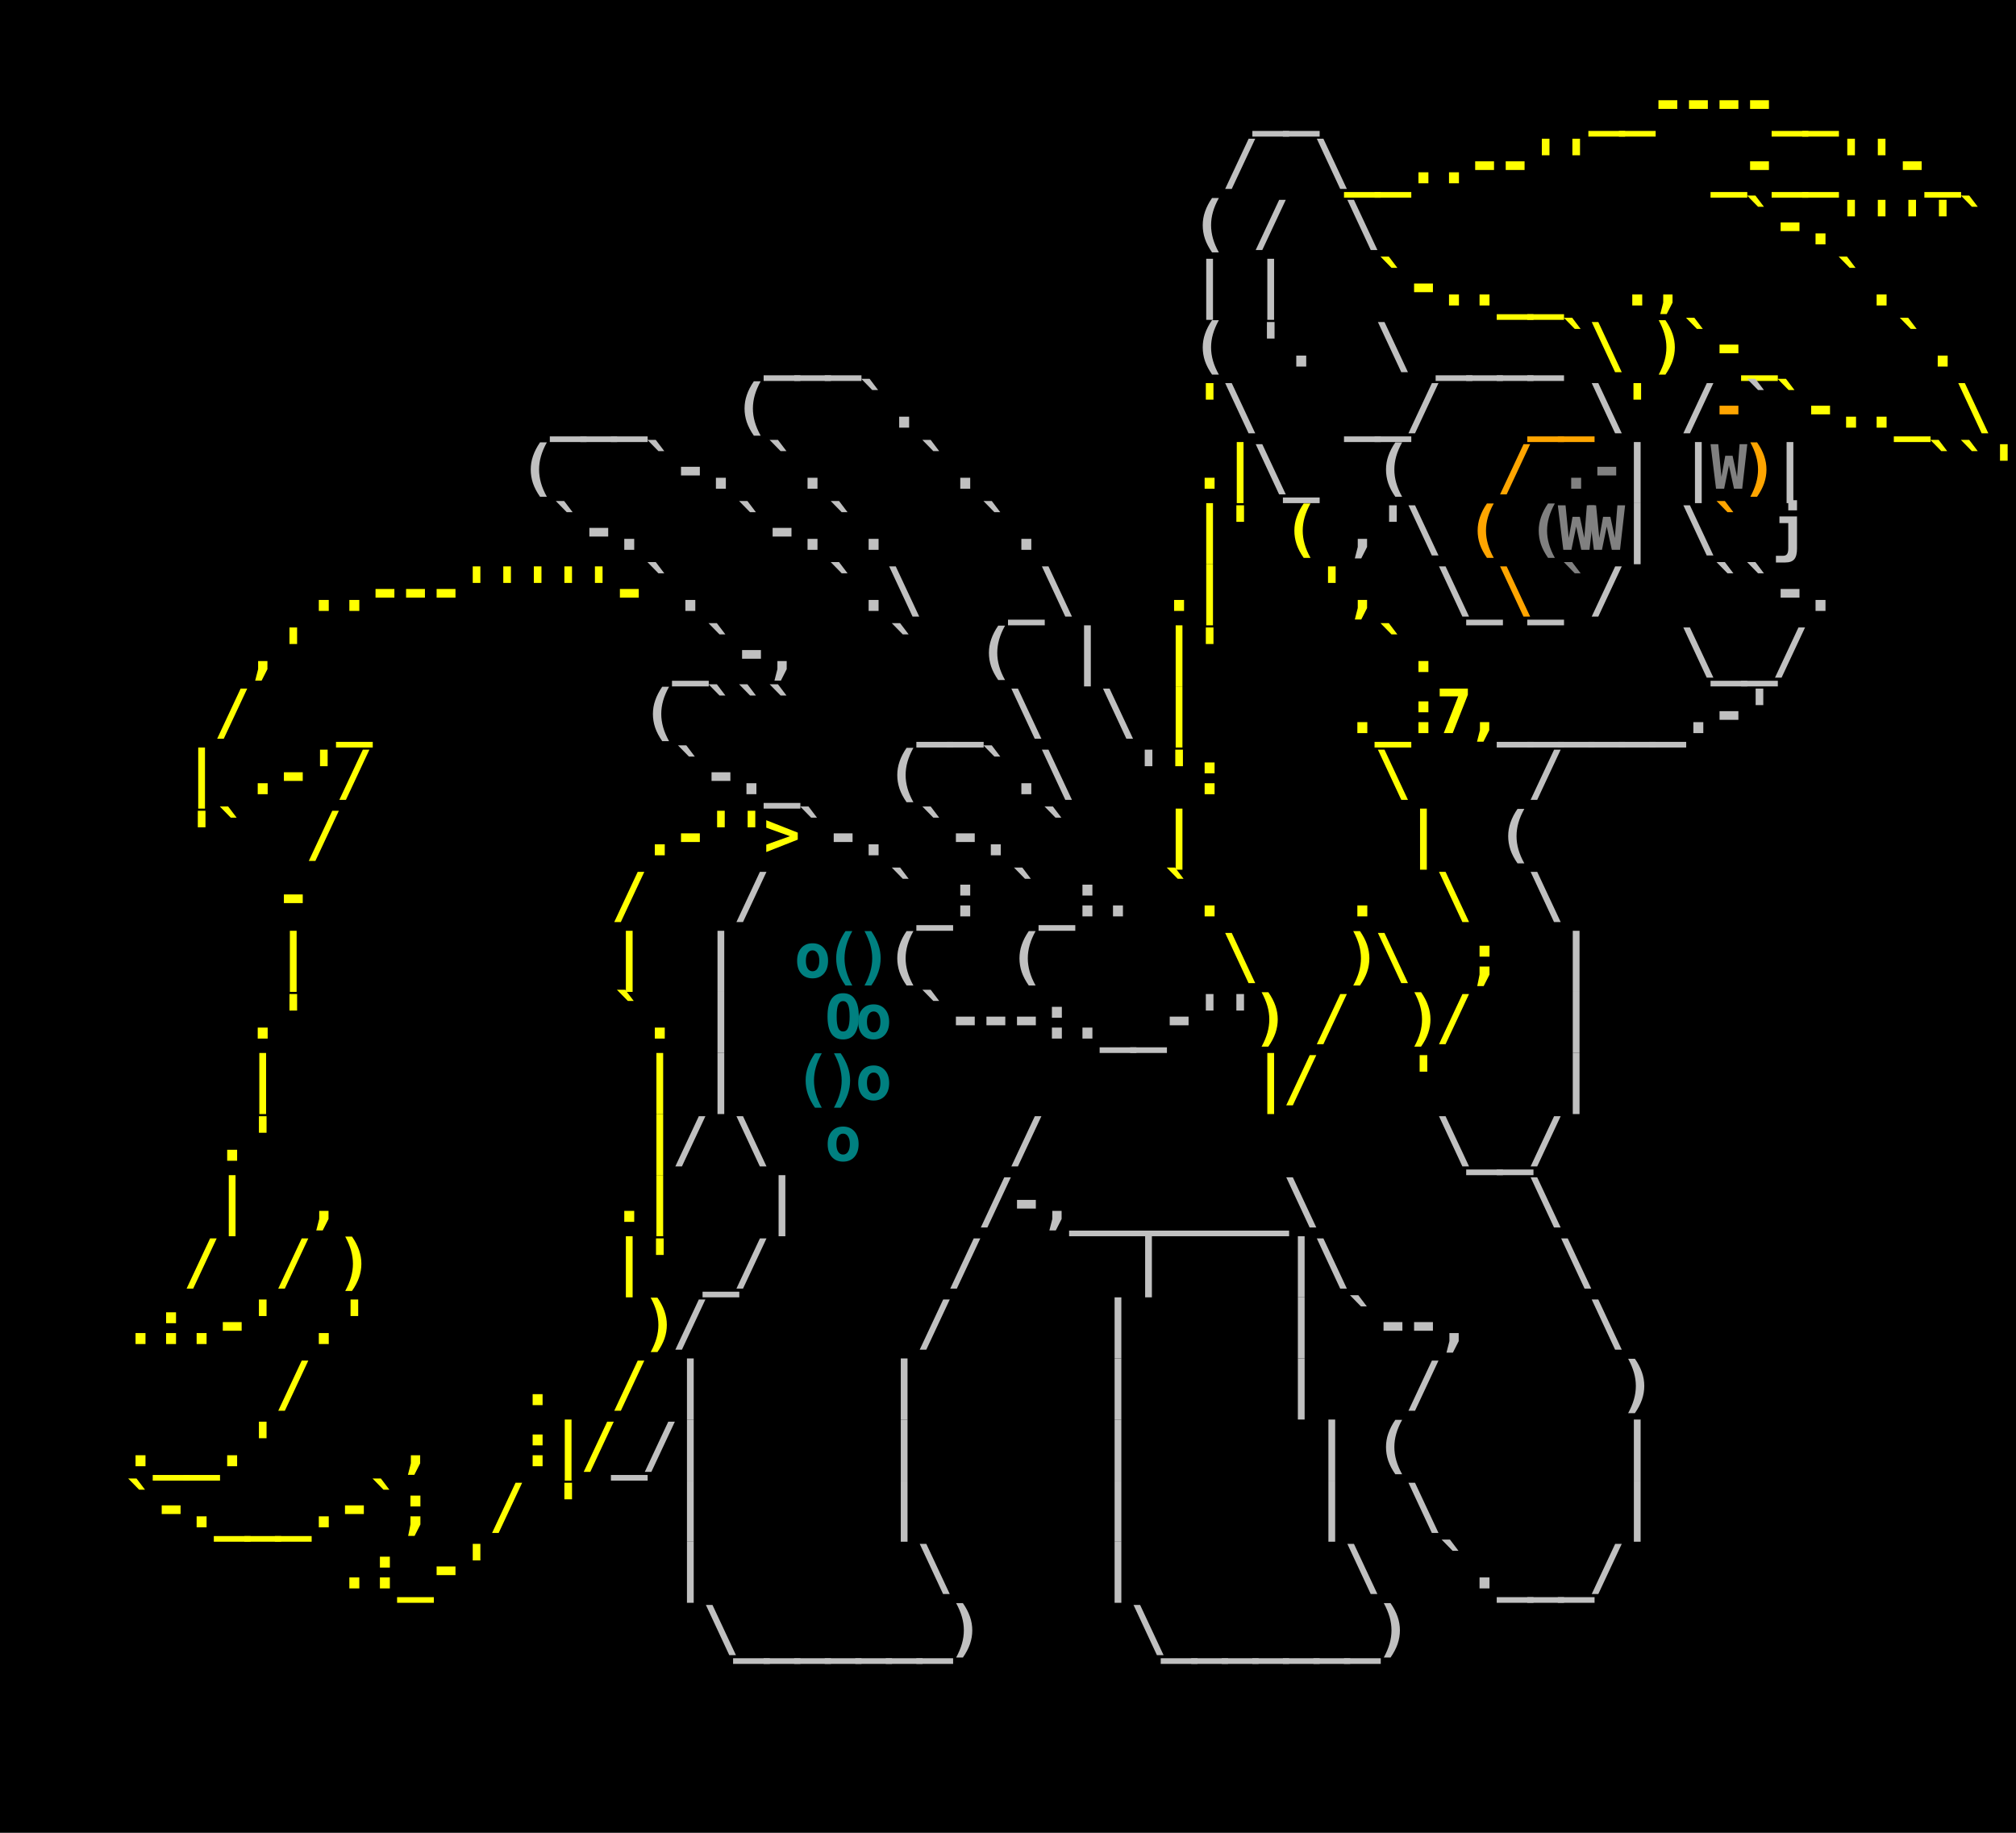
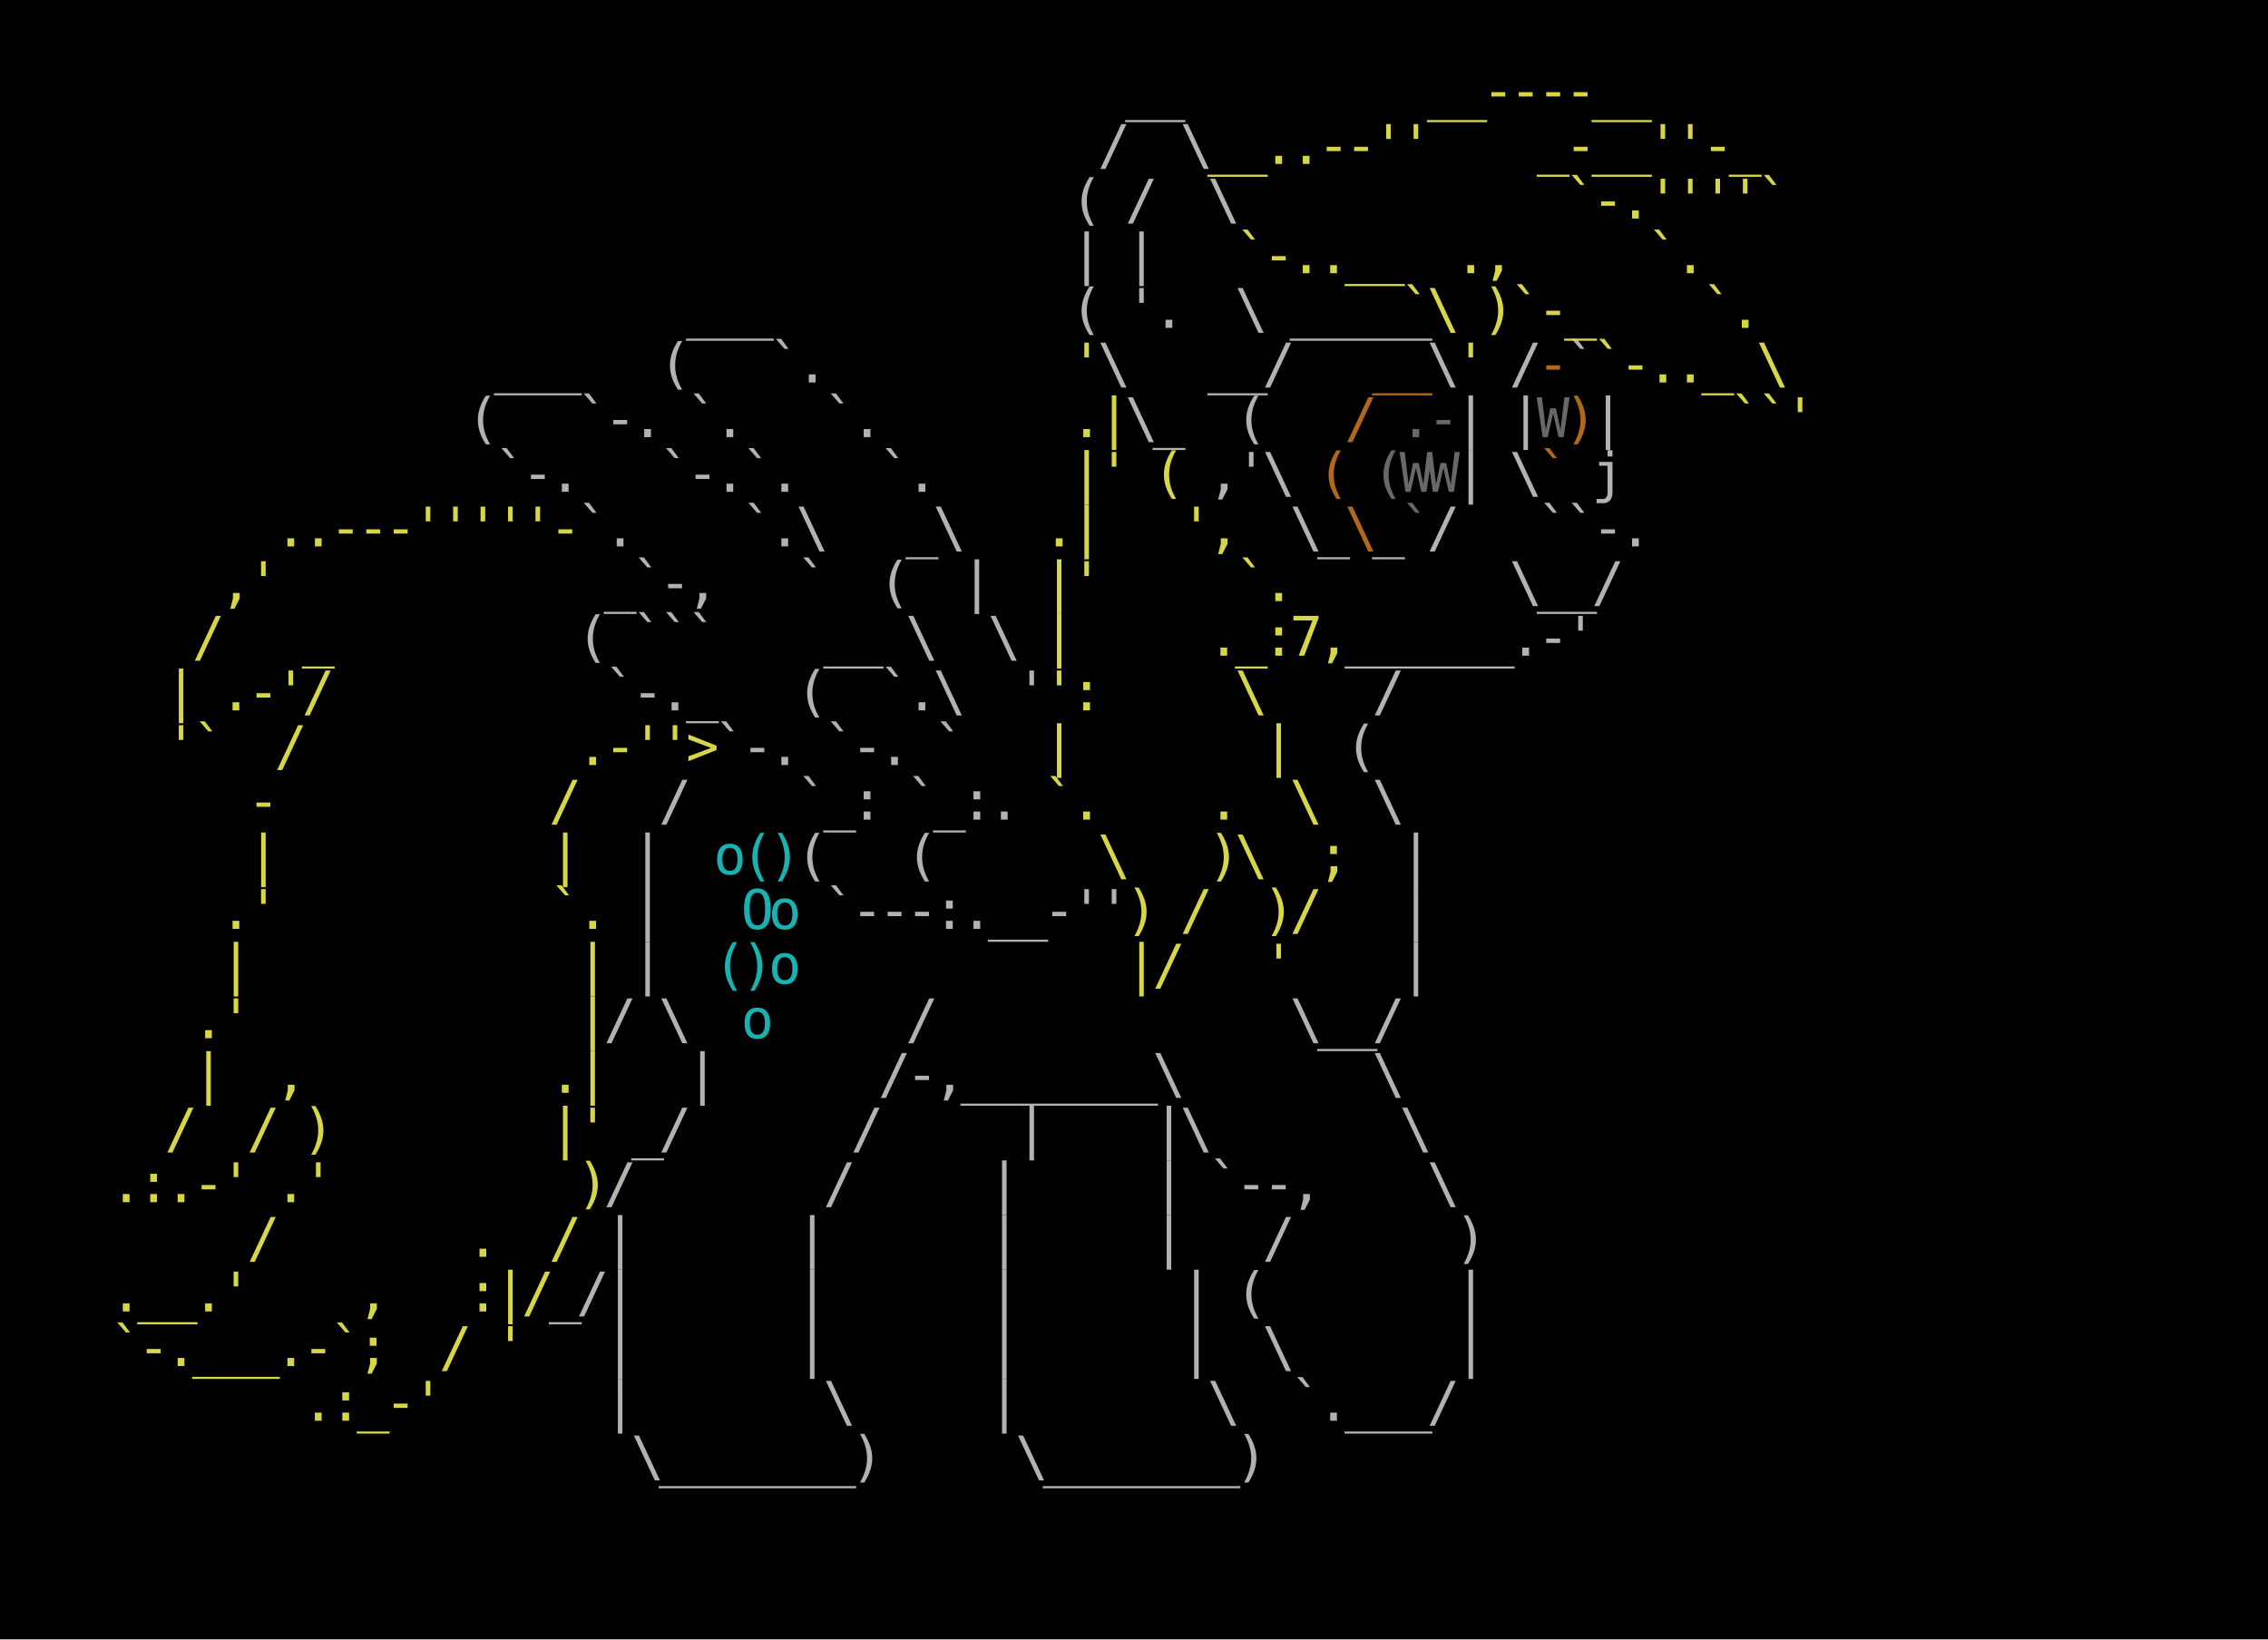
- <svg xmlns="http://www.w3.org/2000/svg" width="396" height="360">
-   <rect style="fill:black;stroke:none;" width="396" height="360" x="0" y="0" />
-   <text y="0" x="0" style="font-family:monospace;font-size:12px;font-weight:bold;">
-     <tspan x="246" y="24" style="fill:silver;">_</tspan>
-     <tspan x="252" y="24" style="fill:silver;">_</tspan>
-     <tspan x="312" y="24" style="fill:yellow;">_</tspan>
-     <tspan x="318" y="24" style="fill:yellow;">_</tspan>
-     <tspan x="324" y="24" style="fill:yellow;">-</tspan>
-     <tspan x="330" y="24" style="fill:yellow;">-</tspan>
-     <tspan x="336" y="24" style="fill:yellow;">-</tspan>
-     <tspan x="342" y="24" style="fill:yellow;">-</tspan>
-     <tspan x="348" y="24" style="fill:yellow;">_</tspan>
-     <tspan x="354" y="24" style="fill:yellow;">_</tspan>
-     <tspan x="240" y="36" style="fill:silver;">/</tspan>
-     <tspan x="258" y="36" style="fill:silver;">\</tspan>
-     <tspan x="264" y="36" style="fill:yellow;">_</tspan>
-     <tspan x="270" y="36" style="fill:yellow;">_</tspan>
-     <tspan x="276" y="36" style="fill:yellow;">.</tspan>
-     <tspan x="282" y="36" style="fill:yellow;">.</tspan>
-     <tspan x="288" y="36" style="fill:yellow;">-</tspan>
-     <tspan x="294" y="36" style="fill:yellow;">-</tspan>
-     <tspan x="300" y="36" style="fill:yellow;">'</tspan>
-     <tspan x="306" y="36" style="fill:yellow;">'</tspan>
-     <tspan x="336" y="36" style="fill:yellow;">_</tspan>
-     <tspan x="342" y="36" style="fill:yellow;">-</tspan>
-     <tspan x="348" y="36" style="fill:yellow;">_</tspan>
-     <tspan x="354" y="36" style="fill:yellow;">_</tspan>
-     <tspan x="360" y="36" style="fill:yellow;">'</tspan>
-     <tspan x="366" y="36" style="fill:yellow;">'</tspan>
-     <tspan x="372" y="36" style="fill:yellow;">-</tspan>
-     <tspan x="378" y="36" style="fill:yellow;">_</tspan>
-     <tspan x="234" y="48" style="fill:silver;">(</tspan>
-     <tspan x="246" y="48" style="fill:silver;">/</tspan>
-     <tspan x="264" y="48" style="fill:silver;">\</tspan>
-     <tspan x="342" y="48" style="fill:yellow;">`</tspan>
-     <tspan x="348" y="48" style="fill:yellow;">-</tspan>
-     <tspan x="354" y="48" style="fill:yellow;">.</tspan>
-     <tspan x="360" y="48" style="fill:yellow;">'</tspan>
-     <tspan x="366" y="48" style="fill:yellow;">'</tspan>
-     <tspan x="372" y="48" style="fill:yellow;">'</tspan>
-     <tspan x="378" y="48" style="fill:yellow;">'</tspan>
-     <tspan x="384" y="48" style="fill:yellow;">`</tspan>
-     <tspan x="234" y="60" style="fill:silver;">|</tspan>
-     <tspan x="246" y="60" style="fill:silver;">|</tspan>
-     <tspan x="270" y="60" style="fill:yellow;">`</tspan>
-     <tspan x="276" y="60" style="fill:yellow;">-</tspan>
-     <tspan x="282" y="60" style="fill:yellow;">.</tspan>
-     <tspan x="288" y="60" style="fill:yellow;">.</tspan>
-     <tspan x="294" y="60" style="fill:yellow;">_</tspan>
-     <tspan x="300" y="60" style="fill:yellow;">_</tspan>
-     <tspan x="318" y="60" style="fill:yellow;">.</tspan>
-     <tspan x="324" y="60" style="fill:yellow;">,</tspan>
-     <tspan x="360" y="60" style="fill:yellow;">`</tspan>
-     <tspan x="366" y="60" style="fill:yellow;">.</tspan>
-     <tspan x="150" y="72" style="fill:silver;">_</tspan>
-     <tspan x="156" y="72" style="fill:silver;">_</tspan>
-     <tspan x="162" y="72" style="fill:silver;">_</tspan>
-     <tspan x="234" y="72" style="fill:silver;">(</tspan>
-     <tspan x="246" y="72" style="fill:silver;">'</tspan>
-     <tspan x="252" y="72" style="fill:silver;">.</tspan>
-     <tspan x="270" y="72" style="fill:silver;">\</tspan>
-     <tspan x="282" y="72" style="fill:silver;">_</tspan>
-     <tspan x="288" y="72" style="fill:silver;">_</tspan>
-     <tspan x="294" y="72" style="fill:silver;">_</tspan>
-     <tspan x="300" y="72" style="fill:silver;">_</tspan>
-     <tspan x="306" y="72" style="fill:yellow;">`</tspan>
-     <tspan x="312" y="72" style="fill:yellow;">\</tspan>
-     <tspan x="324" y="72" style="fill:yellow;">)</tspan>
-     <tspan x="330" y="72" style="fill:yellow;">`</tspan>
-     <tspan x="336" y="72" style="fill:yellow;">-</tspan>
-     <tspan x="342" y="72" style="fill:yellow;">_</tspan>
-     <tspan x="372" y="72" style="fill:yellow;">`</tspan>
-     <tspan x="378" y="72" style="fill:yellow;">.</tspan>
-     <tspan x="108" y="84" style="fill:silver;">_</tspan>
-     <tspan x="114" y="84" style="fill:silver;">_</tspan>
-     <tspan x="120" y="84" style="fill:silver;">_</tspan>
-     <tspan x="144" y="84" style="fill:silver;">(</tspan>
-     <tspan x="168" y="84" style="fill:silver;">`</tspan>
-     <tspan x="174" y="84" style="fill:silver;">.</tspan>
-     <tspan x="234" y="84" style="fill:yellow;">'</tspan>
-     <tspan x="240" y="84" style="fill:silver;">\</tspan>
-     <tspan x="264" y="84" style="fill:silver;">_</tspan>
-     <tspan x="270" y="84" style="fill:silver;">_</tspan>
-     <tspan x="276" y="84" style="fill:silver;">/</tspan>
-     <tspan x="300" y="84" style="fill:orange;">_</tspan>
-     <tspan x="306" y="84" style="fill:orange;">_</tspan>
-     <tspan x="312" y="84" style="fill:silver;">\</tspan>
-     <tspan x="318" y="84" style="fill:yellow;">'</tspan>
-     <tspan x="330" y="84" style="fill:silver;">/</tspan>
-     <tspan x="336" y="84" style="fill:orange;">-</tspan>
-     <tspan x="342" y="84" style="fill:silver;">`</tspan>
-     <tspan x="348" y="84" style="fill:yellow;">`</tspan>
-     <tspan x="354" y="84" style="fill:yellow;">-</tspan>
-     <tspan x="360" y="84" style="fill:yellow;">.</tspan>
-     <tspan x="366" y="84" style="fill:yellow;">.</tspan>
-     <tspan x="372" y="84" style="fill:yellow;">_</tspan>
-     <tspan x="384" y="84" style="fill:yellow;">\</tspan>
-     <tspan x="102" y="96" style="fill:silver;">(</tspan>
-     <tspan x="126" y="96" style="fill:silver;">`</tspan>
-     <tspan x="132" y="96" style="fill:silver;">-</tspan>
-     <tspan x="138" y="96" style="fill:silver;">.</tspan>
-     <tspan x="150" y="96" style="fill:silver;">`</tspan>
-     <tspan x="156" y="96" style="fill:silver;">.</tspan>
-     <tspan x="180" y="96" style="fill:silver;">`</tspan>
-     <tspan x="186" y="96" style="fill:silver;">.</tspan>
-     <tspan x="234" y="96" style="fill:yellow;">.</tspan>
-     <tspan x="240" y="96" style="fill:yellow;">|</tspan>
-     <tspan x="246" y="96" style="fill:silver;">\</tspan>
-     <tspan x="252" y="96" style="fill:silver;">_</tspan>
-     <tspan x="270" y="96" style="fill:silver;">(</tspan>
-     <tspan x="294" y="96" style="fill:orange;">/</tspan>
-     <tspan x="306" y="96" style="fill:gray;">.</tspan>
-     <tspan x="312" y="96" style="fill:gray;">-</tspan>
-     <tspan x="318" y="96" style="fill:silver;">|</tspan>
-     <tspan x="330" y="96" style="fill:silver;">|</tspan>
-     <tspan x="336" y="96" style="fill:gray;">W</tspan>
-     <tspan x="342" y="96" style="fill:orange;">)</tspan>
-     <tspan x="348" y="96" style="fill:silver;">|</tspan>
-     <tspan x="378" y="96" style="fill:yellow;">`</tspan>
-     <tspan x="384" y="96" style="fill:yellow;">`</tspan>
-     <tspan x="390" y="96" style="fill:yellow;">'</tspan>
-     <tspan x="108" y="108" style="fill:silver;">`</tspan>
-     <tspan x="114" y="108" style="fill:silver;">-</tspan>
-     <tspan x="120" y="108" style="fill:silver;">.</tspan>
-     <tspan x="144" y="108" style="fill:silver;">`</tspan>
-     <tspan x="150" y="108" style="fill:silver;">-</tspan>
-     <tspan x="156" y="108" style="fill:silver;">.</tspan>
-     <tspan x="162" y="108" style="fill:silver;">`</tspan>
-     <tspan x="168" y="108" style="fill:silver;">.</tspan>
-     <tspan x="192" y="108" style="fill:silver;">`</tspan>
-     <tspan x="198" y="108" style="fill:silver;">.</tspan>
-     <tspan x="234" y="108" style="fill:yellow;">|</tspan>
-     <tspan x="240" y="108" style="fill:yellow;">'</tspan>
-     <tspan x="252" y="108" style="fill:yellow;">(</tspan>
-     <tspan x="264" y="108" style="fill:silver;">,</tspan>
-     <tspan x="270" y="108" style="fill:silver;">'</tspan>
-     <tspan x="276" y="108" style="fill:silver;">\</tspan>
-     <tspan x="288" y="108" style="fill:orange;">(</tspan>
-     <tspan x="300" y="108" style="fill:gray;">(</tspan>
-     <tspan x="306" y="108" style="fill:gray;">W</tspan>
-     <tspan x="312" y="108" style="fill:gray;">W</tspan>
-     <tspan x="318" y="108" style="fill:silver;">|</tspan>
-     <tspan x="330" y="108" style="fill:silver;">\</tspan>
-     <tspan x="336" y="108" style="fill:orange;">`</tspan>
-     <tspan x="348" y="108" style="fill:silver;">j</tspan>
-     <tspan x="60" y="120" style="fill:yellow;">.</tspan>
-     <tspan x="66" y="120" style="fill:yellow;">.</tspan>
-     <tspan x="72" y="120" style="fill:yellow;">-</tspan>
-     <tspan x="78" y="120" style="fill:yellow;">-</tspan>
-     <tspan x="84" y="120" style="fill:yellow;">-</tspan>
-     <tspan x="90" y="120" style="fill:yellow;">'</tspan>
-     <tspan x="96" y="120" style="fill:yellow;">'</tspan>
-     <tspan x="102" y="120" style="fill:yellow;">'</tspan>
-     <tspan x="108" y="120" style="fill:yellow;">'</tspan>
-     <tspan x="114" y="120" style="fill:yellow;">'</tspan>
-     <tspan x="120" y="120" style="fill:yellow;">-</tspan>
-     <tspan x="126" y="120" style="fill:silver;">`</tspan>
-     <tspan x="132" y="120" style="fill:silver;">.</tspan>
-     <tspan x="162" y="120" style="fill:silver;">`</tspan>
-     <tspan x="168" y="120" style="fill:silver;">.</tspan>
-     <tspan x="174" y="120" style="fill:silver;">\</tspan>
-     <tspan x="198" y="120" style="fill:silver;">_</tspan>
-     <tspan x="204" y="120" style="fill:silver;">\</tspan>
-     <tspan x="228" y="120" style="fill:yellow;">.</tspan>
-     <tspan x="234" y="120" style="fill:yellow;">|</tspan>
-     <tspan x="258" y="120" style="fill:yellow;">'</tspan>
-     <tspan x="264" y="120" style="fill:yellow;">,</tspan>
-     <tspan x="282" y="120" style="fill:silver;">\</tspan>
-     <tspan x="288" y="120" style="fill:silver;">_</tspan>
-     <tspan x="294" y="120" style="fill:orange;">\</tspan>
-     <tspan x="300" y="120" style="fill:silver;">_</tspan>
-     <tspan x="306" y="120" style="fill:gray;">`</tspan>
-     <tspan x="312" y="120" style="fill:silver;">/</tspan>
-     <tspan x="336" y="120" style="fill:silver;">`</tspan>
-     <tspan x="342" y="120" style="fill:silver;">`</tspan>
-     <tspan x="348" y="120" style="fill:silver;">-</tspan>
-     <tspan x="354" y="120" style="fill:silver;">.</tspan>
-     <tspan x="48" y="132" style="fill:yellow;">,</tspan>
-     <tspan x="54" y="132" style="fill:yellow;">'</tspan>
-     <tspan x="132" y="132" style="fill:silver;">_</tspan>
-     <tspan x="138" y="132" style="fill:silver;">`</tspan>
-     <tspan x="144" y="132" style="fill:silver;">-</tspan>
-     <tspan x="150" y="132" style="fill:silver;">,</tspan>
-     <tspan x="174" y="132" style="fill:silver;">`</tspan>
-     <tspan x="192" y="132" style="fill:silver;">(</tspan>
-     <tspan x="210" y="132" style="fill:silver;">|</tspan>
-     <tspan x="228" y="132" style="fill:yellow;">|</tspan>
-     <tspan x="234" y="132" style="fill:yellow;">'</tspan>
-     <tspan x="270" y="132" style="fill:yellow;">`</tspan>
-     <tspan x="276" y="132" style="fill:yellow;">.</tspan>
-     <tspan x="330" y="132" style="fill:silver;">\</tspan>
-     <tspan x="336" y="132" style="fill:silver;">_</tspan>
-     <tspan x="342" y="132" style="fill:silver;">_</tspan>
-     <tspan x="348" y="132" style="fill:silver;">/</tspan>
-     <tspan x="42" y="144" style="fill:yellow;">/</tspan>
-     <tspan x="66" y="144" style="fill:yellow;">_</tspan>
-     <tspan x="126" y="144" style="fill:silver;">(</tspan>
-     <tspan x="138" y="144" style="fill:silver;">`</tspan>
-     <tspan x="144" y="144" style="fill:silver;">`</tspan>
-     <tspan x="150" y="144" style="fill:silver;">`</tspan>
-     <tspan x="180" y="144" style="fill:silver;">_</tspan>
-     <tspan x="186" y="144" style="fill:silver;">_</tspan>
-     <tspan x="198" y="144" style="fill:silver;">\</tspan>
-     <tspan x="216" y="144" style="fill:silver;">\</tspan>
-     <tspan x="228" y="144" style="fill:yellow;">|</tspan>
-     <tspan x="264" y="144" style="fill:yellow;">.</tspan>
-     <tspan x="270" y="144" style="fill:yellow;">_</tspan>
-     <tspan x="276" y="144" style="fill:yellow;">:</tspan>
-     <tspan x="282" y="144" style="fill:yellow;">7</tspan>
-     <tspan x="288" y="144" style="fill:yellow;">,</tspan>
-     <tspan x="294" y="144" style="fill:silver;">_</tspan>
-     <tspan x="300" y="144" style="fill:silver;">_</tspan>
-     <tspan x="306" y="144" style="fill:silver;">_</tspan>
-     <tspan x="312" y="144" style="fill:silver;">_</tspan>
-     <tspan x="318" y="144" style="fill:silver;">_</tspan>
-     <tspan x="324" y="144" style="fill:silver;">_</tspan>
-     <tspan x="330" y="144" style="fill:silver;">.</tspan>
-     <tspan x="336" y="144" style="fill:silver;">-</tspan>
-     <tspan x="342" y="144" style="fill:silver;">'</tspan>
-     <tspan x="36" y="156" style="fill:yellow;">|</tspan>
-     <tspan x="48" y="156" style="fill:yellow;">.</tspan>
-     <tspan x="54" y="156" style="fill:yellow;">-</tspan>
-     <tspan x="60" y="156" style="fill:yellow;">'</tspan>
-     <tspan x="66" y="156" style="fill:yellow;">/</tspan>
-     <tspan x="132" y="156" style="fill:silver;">`</tspan>
-     <tspan x="138" y="156" style="fill:silver;">-</tspan>
-     <tspan x="144" y="156" style="fill:silver;">.</tspan>
-     <tspan x="150" y="156" style="fill:silver;">_</tspan>
-     <tspan x="174" y="156" style="fill:silver;">(</tspan>
-     <tspan x="192" y="156" style="fill:silver;">`</tspan>
-     <tspan x="198" y="156" style="fill:silver;">.</tspan>
-     <tspan x="204" y="156" style="fill:silver;">\</tspan>
-     <tspan x="222" y="156" style="fill:silver;">'</tspan>
-     <tspan x="228" y="156" style="fill:yellow;">'</tspan>
-     <tspan x="234" y="156" style="fill:yellow;">:</tspan>
-     <tspan x="270" y="156" style="fill:yellow;">\</tspan>
-     <tspan x="300" y="156" style="fill:silver;">/</tspan>
-     <tspan x="36" y="168" style="fill:yellow;">'</tspan>
-     <tspan x="42" y="168" style="fill:yellow;">`</tspan>
-     <tspan x="60" y="168" style="fill:yellow;">/</tspan>
-     <tspan x="126" y="168" style="fill:yellow;">.</tspan>
-     <tspan x="132" y="168" style="fill:yellow;">-</tspan>
-     <tspan x="138" y="168" style="fill:yellow;">'</tspan>
-     <tspan x="144" y="168" style="fill:yellow;">'</tspan>
-     <tspan x="150" y="168" style="fill:yellow;">&gt;</tspan>
-     <tspan x="156" y="168" style="fill:silver;">`</tspan>
-     <tspan x="162" y="168" style="fill:silver;">-</tspan>
-     <tspan x="168" y="168" style="fill:silver;">.</tspan>
-     <tspan x="180" y="168" style="fill:silver;">`</tspan>
-     <tspan x="186" y="168" style="fill:silver;">-</tspan>
-     <tspan x="192" y="168" style="fill:silver;">.</tspan>
-     <tspan x="204" y="168" style="fill:silver;">`</tspan>
-     <tspan x="228" y="168" style="fill:yellow;">|</tspan>
-     <tspan x="276" y="168" style="fill:yellow;">|</tspan>
-     <tspan x="294" y="168" style="fill:silver;">(</tspan>
-     <tspan x="54" y="180" style="fill:yellow;">-</tspan>
-     <tspan x="120" y="180" style="fill:yellow;">/</tspan>
-     <tspan x="144" y="180" style="fill:silver;">/</tspan>
-     <tspan x="174" y="180" style="fill:silver;">`</tspan>
-     <tspan x="180" y="180" style="fill:silver;">_</tspan>
-     <tspan x="186" y="180" style="fill:silver;">:</tspan>
-     <tspan x="198" y="180" style="fill:silver;">`</tspan>
-     <tspan x="204" y="180" style="fill:silver;">_</tspan>
-     <tspan x="210" y="180" style="fill:silver;">:</tspan>
-     <tspan x="216" y="180" style="fill:silver;">.</tspan>
-     <tspan x="228" y="180" style="fill:yellow;">`</tspan>
-     <tspan x="234" y="180" style="fill:yellow;">.</tspan>
-     <tspan x="264" y="180" style="fill:yellow;">.</tspan>
-     <tspan x="282" y="180" style="fill:yellow;">\</tspan>
-     <tspan x="300" y="180" style="fill:silver;">\</tspan>
-     <tspan x="54" y="192" style="fill:yellow;">|</tspan>
-     <tspan x="120" y="192" style="fill:yellow;">|</tspan>
-     <tspan x="138" y="192" style="fill:silver;">|</tspan>
-     <tspan x="156" y="192" style="fill:teal;">o</tspan>
-     <tspan x="162" y="192" style="fill:teal;">(</tspan>
-     <tspan x="168" y="192" style="fill:teal;">)</tspan>
-     <tspan x="174" y="192" style="fill:silver;">(</tspan>
-     <tspan x="198" y="192" style="fill:silver;">(</tspan>
-     <tspan x="240" y="192" style="fill:yellow;">\</tspan>
-     <tspan x="264" y="192" style="fill:yellow;">)</tspan>
-     <tspan x="270" y="192" style="fill:yellow;">\</tspan>
-     <tspan x="288" y="192" style="fill:yellow;">;</tspan>
-     <tspan x="306" y="192" style="fill:silver;">|</tspan>
-     <tspan x="48" y="204" style="fill:yellow;">.</tspan>
-     <tspan x="54" y="204" style="fill:yellow;">'</tspan>
-     <tspan x="120" y="204" style="fill:yellow;">`</tspan>
-     <tspan x="126" y="204" style="fill:yellow;">.</tspan>
-     <tspan x="138" y="204" style="fill:silver;">|</tspan>
-     <tspan x="162" y="204" style="fill:teal;">O</tspan>
-     <tspan x="168" y="204" style="fill:teal;">o</tspan>
-     <tspan x="180" y="204" style="fill:silver;">`</tspan>
-     <tspan x="186" y="204" style="fill:silver;">-</tspan>
-     <tspan x="192" y="204" style="fill:silver;">-</tspan>
-     <tspan x="198" y="204" style="fill:silver;">-</tspan>
-     <tspan x="204" y="204" style="fill:silver;">:</tspan>
-     <tspan x="210" y="204" style="fill:silver;">.</tspan>
-     <tspan x="216" y="204" style="fill:silver;">_</tspan>
-     <tspan x="222" y="204" style="fill:silver;">_</tspan>
-     <tspan x="228" y="204" style="fill:silver;">-</tspan>
-     <tspan x="234" y="204" style="fill:silver;">'</tspan>
-     <tspan x="240" y="204" style="fill:silver;">'</tspan>
-     <tspan x="246" y="204" style="fill:yellow;">)</tspan>
-     <tspan x="258" y="204" style="fill:yellow;">/</tspan>
-     <tspan x="276" y="204" style="fill:yellow;">)</tspan>
-     <tspan x="282" y="204" style="fill:yellow;">/</tspan>
-     <tspan x="306" y="204" style="fill:silver;">|</tspan>
-     <tspan x="48" y="216" style="fill:yellow;">|</tspan>
-     <tspan x="126" y="216" style="fill:yellow;">|</tspan>
-     <tspan x="138" y="216" style="fill:silver;">|</tspan>
-     <tspan x="156" y="216" style="fill:teal;">(</tspan>
-     <tspan x="162" y="216" style="fill:teal;">)</tspan>
-     <tspan x="168" y="216" style="fill:teal;">o</tspan>
-     <tspan x="246" y="216" style="fill:yellow;">|</tspan>
-     <tspan x="252" y="216" style="fill:yellow;">/</tspan>
-     <tspan x="276" y="216" style="fill:yellow;">'</tspan>
-     <tspan x="306" y="216" style="fill:silver;">|</tspan>
-     <tspan x="42" y="228" style="fill:yellow;">.</tspan>
-     <tspan x="48" y="228" style="fill:yellow;">'</tspan>
-     <tspan x="126" y="228" style="fill:yellow;">|</tspan>
-     <tspan x="132" y="228" style="fill:silver;">/</tspan>
-     <tspan x="144" y="228" style="fill:silver;">\</tspan>
-     <tspan x="162" y="228" style="fill:teal;">o</tspan>
-     <tspan x="198" y="228" style="fill:silver;">/</tspan>
-     <tspan x="282" y="228" style="fill:silver;">\</tspan>
-     <tspan x="288" y="228" style="fill:silver;">_</tspan>
-     <tspan x="294" y="228" style="fill:silver;">_</tspan>
-     <tspan x="300" y="228" style="fill:silver;">/</tspan>
-     <tspan x="42" y="240" style="fill:yellow;">|</tspan>
-     <tspan x="60" y="240" style="fill:yellow;">,</tspan>
-     <tspan x="120" y="240" style="fill:yellow;">.</tspan>
-     <tspan x="126" y="240" style="fill:yellow;">|</tspan>
-     <tspan x="150" y="240" style="fill:silver;">|</tspan>
-     <tspan x="192" y="240" style="fill:silver;">/</tspan>
-     <tspan x="198" y="240" style="fill:silver;">-</tspan>
-     <tspan x="204" y="240" style="fill:silver;">,</tspan>
-     <tspan x="210" y="240" style="fill:silver;">_</tspan>
-     <tspan x="216" y="240" style="fill:silver;">_</tspan>
-     <tspan x="222" y="240" style="fill:silver;">_</tspan>
-     <tspan x="228" y="240" style="fill:silver;">_</tspan>
-     <tspan x="234" y="240" style="fill:silver;">_</tspan>
-     <tspan x="240" y="240" style="fill:silver;">_</tspan>
-     <tspan x="246" y="240" style="fill:silver;">_</tspan>
-     <tspan x="252" y="240" style="fill:silver;">\</tspan>
-     <tspan x="300" y="240" style="fill:silver;">\</tspan>
-     <tspan x="36" y="252" style="fill:yellow;">/</tspan>
-     <tspan x="54" y="252" style="fill:yellow;">/</tspan>
-     <tspan x="66" y="252" style="fill:yellow;">)</tspan>
-     <tspan x="120" y="252" style="fill:yellow;">|</tspan>
-     <tspan x="126" y="252" style="fill:yellow;">'</tspan>
-     <tspan x="138" y="252" style="fill:silver;">_</tspan>
-     <tspan x="144" y="252" style="fill:silver;">/</tspan>
-     <tspan x="186" y="252" style="fill:silver;">/</tspan>
-     <tspan x="222" y="252" style="fill:silver;">|</tspan>
-     <tspan x="252" y="252" style="fill:silver;">|</tspan>
-     <tspan x="258" y="252" style="fill:silver;">\</tspan>
-     <tspan x="306" y="252" style="fill:silver;">\</tspan>
-     <tspan x="24" y="264" style="fill:yellow;">.</tspan>
-     <tspan x="30" y="264" style="fill:yellow;">:</tspan>
-     <tspan x="36" y="264" style="fill:yellow;">.</tspan>
-     <tspan x="42" y="264" style="fill:yellow;">-</tspan>
-     <tspan x="48" y="264" style="fill:yellow;">'</tspan>
-     <tspan x="60" y="264" style="fill:yellow;">.</tspan>
-     <tspan x="66" y="264" style="fill:yellow;">'</tspan>
-     <tspan x="126" y="264" style="fill:yellow;">)</tspan>
-     <tspan x="132" y="264" style="fill:silver;">/</tspan>
-     <tspan x="180" y="264" style="fill:silver;">/</tspan>
-     <tspan x="216" y="264" style="fill:silver;">|</tspan>
-     <tspan x="252" y="264" style="fill:silver;">|</tspan>
-     <tspan x="264" y="264" style="fill:silver;">`</tspan>
-     <tspan x="270" y="264" style="fill:silver;">-</tspan>
-     <tspan x="276" y="264" style="fill:silver;">-</tspan>
-     <tspan x="282" y="264" style="fill:silver;">,</tspan>
-     <tspan x="312" y="264" style="fill:silver;">\</tspan>
-     <tspan x="54" y="276" style="fill:yellow;">/</tspan>
-     <tspan x="102" y="276" style="fill:yellow;">.</tspan>
-     <tspan x="120" y="276" style="fill:yellow;">/</tspan>
-     <tspan x="132" y="276" style="fill:silver;">|</tspan>
-     <tspan x="174" y="276" style="fill:silver;">|</tspan>
-     <tspan x="216" y="276" style="fill:silver;">|</tspan>
-     <tspan x="252" y="276" style="fill:silver;">|</tspan>
-     <tspan x="276" y="276" style="fill:silver;">/</tspan>
-     <tspan x="318" y="276" style="fill:silver;">)</tspan>
-     <tspan x="24" y="288" style="fill:yellow;">.</tspan>
-     <tspan x="30" y="288" style="fill:yellow;">_</tspan>
-     <tspan x="36" y="288" style="fill:yellow;">_</tspan>
-     <tspan x="42" y="288" style="fill:yellow;">.</tspan>
-     <tspan x="48" y="288" style="fill:yellow;">'</tspan>
-     <tspan x="78" y="288" style="fill:yellow;">,</tspan>
-     <tspan x="102" y="288" style="fill:yellow;">:</tspan>
-     <tspan x="108" y="288" style="fill:yellow;">|</tspan>
-     <tspan x="114" y="288" style="fill:yellow;">/</tspan>
-     <tspan x="120" y="288" style="fill:silver;">_</tspan>
-     <tspan x="126" y="288" style="fill:silver;">/</tspan>
-     <tspan x="132" y="288" style="fill:silver;">|</tspan>
-     <tspan x="174" y="288" style="fill:silver;">|</tspan>
-     <tspan x="216" y="288" style="fill:silver;">|</tspan>
-     <tspan x="258" y="288" style="fill:silver;">|</tspan>
-     <tspan x="270" y="288" style="fill:silver;">(</tspan>
-     <tspan x="318" y="288" style="fill:silver;">|</tspan>
-     <tspan x="24" y="300" style="fill:yellow;">`</tspan>
-     <tspan x="30" y="300" style="fill:yellow;">-</tspan>
-     <tspan x="36" y="300" style="fill:yellow;">.</tspan>
-     <tspan x="42" y="300" style="fill:yellow;">_</tspan>
-     <tspan x="48" y="300" style="fill:yellow;">_</tspan>
-     <tspan x="54" y="300" style="fill:yellow;">_</tspan>
-     <tspan x="60" y="300" style="fill:yellow;">.</tspan>
-     <tspan x="66" y="300" style="fill:yellow;">-</tspan>
-     <tspan x="72" y="300" style="fill:yellow;">`</tspan>
-     <tspan x="78" y="300" style="fill:yellow;">;</tspan>
-     <tspan x="96" y="300" style="fill:yellow;">/</tspan>
-     <tspan x="108" y="300" style="fill:yellow;">'</tspan>
-     <tspan x="132" y="300" style="fill:silver;">|</tspan>
-     <tspan x="174" y="300" style="fill:silver;">|</tspan>
-     <tspan x="216" y="300" style="fill:silver;">|</tspan>
-     <tspan x="258" y="300" style="fill:silver;">|</tspan>
-     <tspan x="276" y="300" style="fill:silver;">\</tspan>
-     <tspan x="318" y="300" style="fill:silver;">|</tspan>
-     <tspan x="66" y="312" style="fill:yellow;">.</tspan>
-     <tspan x="72" y="312" style="fill:yellow;">:</tspan>
-     <tspan x="78" y="312" style="fill:yellow;">_</tspan>
-     <tspan x="84" y="312" style="fill:yellow;">-</tspan>
-     <tspan x="90" y="312" style="fill:yellow;">'</tspan>
-     <tspan x="132" y="312" style="fill:silver;">|</tspan>
-     <tspan x="180" y="312" style="fill:silver;">\</tspan>
-     <tspan x="216" y="312" style="fill:silver;">|</tspan>
-     <tspan x="264" y="312" style="fill:silver;">\</tspan>
-     <tspan x="282" y="312" style="fill:silver;">`</tspan>
-     <tspan x="288" y="312" style="fill:silver;">.</tspan>
-     <tspan x="294" y="312" style="fill:silver;">_</tspan>
-     <tspan x="300" y="312" style="fill:silver;">_</tspan>
-     <tspan x="306" y="312" style="fill:silver;">_</tspan>
-     <tspan x="312" y="312" style="fill:silver;">/</tspan>
-     <tspan x="138" y="324" style="fill:silver;">\</tspan>
-     <tspan x="144" y="324" style="fill:silver;">_</tspan>
-     <tspan x="150" y="324" style="fill:silver;">_</tspan>
-     <tspan x="156" y="324" style="fill:silver;">_</tspan>
-     <tspan x="162" y="324" style="fill:silver;">_</tspan>
-     <tspan x="168" y="324" style="fill:silver;">_</tspan>
-     <tspan x="174" y="324" style="fill:silver;">_</tspan>
-     <tspan x="180" y="324" style="fill:silver;">_</tspan>
-     <tspan x="186" y="324" style="fill:silver;">)</tspan>
-     <tspan x="222" y="324" style="fill:silver;">\</tspan>
-     <tspan x="228" y="324" style="fill:silver;">_</tspan>
-     <tspan x="234" y="324" style="fill:silver;">_</tspan>
-     <tspan x="240" y="324" style="fill:silver;">_</tspan>
-     <tspan x="246" y="324" style="fill:silver;">_</tspan>
-     <tspan x="252" y="324" style="fill:silver;">_</tspan>
-     <tspan x="258" y="324" style="fill:silver;">_</tspan>
-     <tspan x="264" y="324" style="fill:silver;">_</tspan>
-     <tspan x="270" y="324" style="fill:silver;">)</tspan>
+ <svg xmlns="http://www.w3.org/2000/svg" width="498.0" height="360">
+   <rect style="fill:#000000;stroke:none;" width="498.0" height="360" x="0" y="0" />
+   <text y="0" x="0" style="font-family:monospace;font-size:12px;font-weight:#b2b2b2;fill:white;fill:#686868;letter-spacing:-1.2px" xml:space="preserve">
+     <tspan x="0" y="12">                                                                                </tspan>
+     <tspan x="0" y="24">                                                                                </tspan>
+     <tspan x="0" y="36">                                                                                </tspan>
+     <tspan x="0" y="48">                                                                                </tspan>
+     <tspan x="0" y="60">                                                                                </tspan>
+     <tspan x="0" y="72">                                                                                </tspan>
+     <tspan x="0" y="84">                                                                                </tspan>
+     <tspan x="0" y="96">                                                   .-   W                       </tspan>
+     <tspan x="0" y="108">                                                  (WW                           </tspan>
+     <tspan x="0" y="120">                                                   ` </tspan>
+     <tspan x="0" y="132"> </tspan>
+   </text>
+   <text y="0" x="0" style="font-family:monospace;font-size:12px;font-weight:#b2b2b2;fill:white;fill:#18b2b2;letter-spacing:-1.2px" xml:space="preserve">
+     <tspan x="0" y="192">                          o()</tspan>
+     <tspan x="0" y="204">                           Oo</tspan>
+     <tspan x="0" y="216">                          ()o </tspan>
+     <tspan x="0" y="228">                           o</tspan>
+   </text>
+   <text y="0" x="0" style="font-family:monospace;font-size:12px;font-weight:#b2b2b2;fill:white;fill:#b2b2b2;letter-spacing:-1.2px" xml:space="preserve">
+     <tspan x="0" y="12">                                                            </tspan>
+     <tspan x="0" y="24">                                         __                 </tspan>
+     <tspan x="0" y="36">                                        /  \                </tspan>
+     <tspan x="0" y="48">                                       ( /  \               </tspan>
+     <tspan x="0" y="60">                                       | |                  </tspan>
+     <tspan x="0" y="72">                         ___           ( '.  \ _____        </tspan>
+     <tspan x="0" y="84">                  ___   (   `.          \   __/     \  / `</tspan>
+     <tspan x="0" y="96">                 (   `-. `.   `.         \_  (       | |  |</tspan>
+     <tspan x="0" y="108">                  `-.   `-.`.   `.          ,'\      | \  j </tspan>
+     <tspan x="0" y="120">                     `.    `.\   _\            \_ _ /   ``-.</tspan>
+     <tspan x="0" y="132">                      _`-,   `  (  |                   \__/ </tspan>
+     <tspan x="0" y="144">                     ( ```    __ \  \            ______.-'  </tspan>
+     <tspan x="0" y="156">                      `-._   (  `.\  '            /         </tspan>
+     <tspan x="0" y="168">                          `-. `-. `              (          </tspan>
+     <tspan x="0" y="180">                        /    `_: `_:.             \         </tspan>
+     <tspan x="0" y="192">                       |     (   (                 |        </tspan>
+     <tspan x="0" y="204">                       |      `---:.__-''          |        </tspan>
+     <tspan x="0" y="216">                       |                           |        </tspan>
+     <tspan x="0" y="228">                      / \        /             \__/         </tspan>
+     <tspan x="0" y="240">                         |      /-,_______\       \         </tspan>
+     <tspan x="0" y="252">                       _/      /     |    |\       \        </tspan>
+     <tspan x="0" y="264">                      /       /     |     | `--,    \       </tspan>
+     <tspan x="0" y="276">                      |      |      |     |   /      )      </tspan>
+     <tspan x="0" y="288">                    _/|      |      |      | (       |      </tspan>
+     <tspan x="0" y="300">                      |      |      |      |  \      |      </tspan>
+     <tspan x="0" y="312">                      |       \     |       \  `.___/       </tspan>
+     <tspan x="0" y="324">                       \_______)     \_______)              </tspan>
+     <tspan x="0" y="336">                                                            </tspan>
+     <tspan x="0" y="348">                                                            </tspan>
+   </text>
+   <text y="0" x="0" style="font-family:monospace;font-size:12px;font-weight:#b2b2b2;fill:white;fill:#b26818;letter-spacing:-1.2px" xml:space="preserve">
+     <tspan x="0" y="12">                                                                                </tspan>
+     <tspan x="0" y="24">                                                                  </tspan>
+     <tspan x="0" y="36">                                                                  </tspan>
+     <tspan x="0" y="48">                                                                 </tspan>
+     <tspan x="0" y="60">                                                                 </tspan>
+     <tspan x="0" y="72">                                                                 </tspan>
+     <tspan x="0" y="84">                                                  __    - </tspan>
+     <tspan x="0" y="96">                                                 /       )                      </tspan>
+     <tspan x="0" y="108">                                                (       `        </tspan>
+     <tspan x="0" y="120">                                                 \                 </tspan>
+   </text>
+   <text y="0" x="0" style="font-family:monospace;font-size:12px;font-weight:#b2b2b2;fill:white;fill:#d6d646;letter-spacing:-1.2px" xml:space="preserve">
+     <tspan x="0" y="12">                                                                  </tspan>
+     <tspan x="0" y="24">                                                    __----__      </tspan>
+     <tspan x="0" y="36">                                            __..--''    _-__''-_  </tspan>
+     <tspan x="0" y="48">                                                         `-.''''`</tspan>
+     <tspan x="0" y="60">                                             `-..__  .,     `.    </tspan>
+     <tspan x="0" y="72">                                                   `\ )`-_    `.  </tspan>
+     <tspan x="0" y="84">                                       '             '    `-.._ \</tspan>
+     <tspan x="0" y="96">                                       .|                      ``'</tspan>
+     <tspan x="0" y="108">                                       |' (                                        </tspan>
+     <tspan x="0" y="120">          ..---'''''-                 .|   ',</tspan>
+     <tspan x="0" y="132">        ,'                            |'     `.</tspan>
+     <tspan x="0" y="144">       /   _                          |     ._:7,</tspan>
+     <tspan x="0" y="156">      | .-'/                          ':     \                                     </tspan>
+     <tspan x="0" y="168">      '`  /          .-''&gt;            |       |</tspan>
+     <tspan x="0" y="180">         -          /                 `.    .  \                  </tspan>
+     <tspan x="0" y="192">         |          |                   \   )\  ;                 </tspan>
+     <tspan x="0" y="204">        .'          `.                   ) /  )/                  </tspan>
+     <tspan x="0" y="216">        |            |                   |/   '                   </tspan>
+     <tspan x="0" y="228">       .'            |                                            </tspan>
+     <tspan x="0" y="240">       |  ,         .|                                            </tspan>
+     <tspan x="0" y="252">      /  / )        |'                                            </tspan>
+     <tspan x="0" y="264">    .:.-' .'         )                                            </tspan>
+     <tspan x="0" y="276">         /       .  /                                             </tspan>
+     <tspan x="0" y="288">    .__.'    ,   :|/                                              </tspan>
+     <tspan x="0" y="300">    `-.___.-`;  / '                                               </tspan>
+     <tspan x="0" y="312">           .:_-'                                                  </tspan>
+     <tspan x="0" y="324">                                                                  </tspan>
+     <tspan x="0" y="336">                                                                  </tspan>
+     <tspan x="0" y="348">                                                                  </tspan>
+     <tspan x="0" y="360"> </tspan>
  </text>
</svg>
